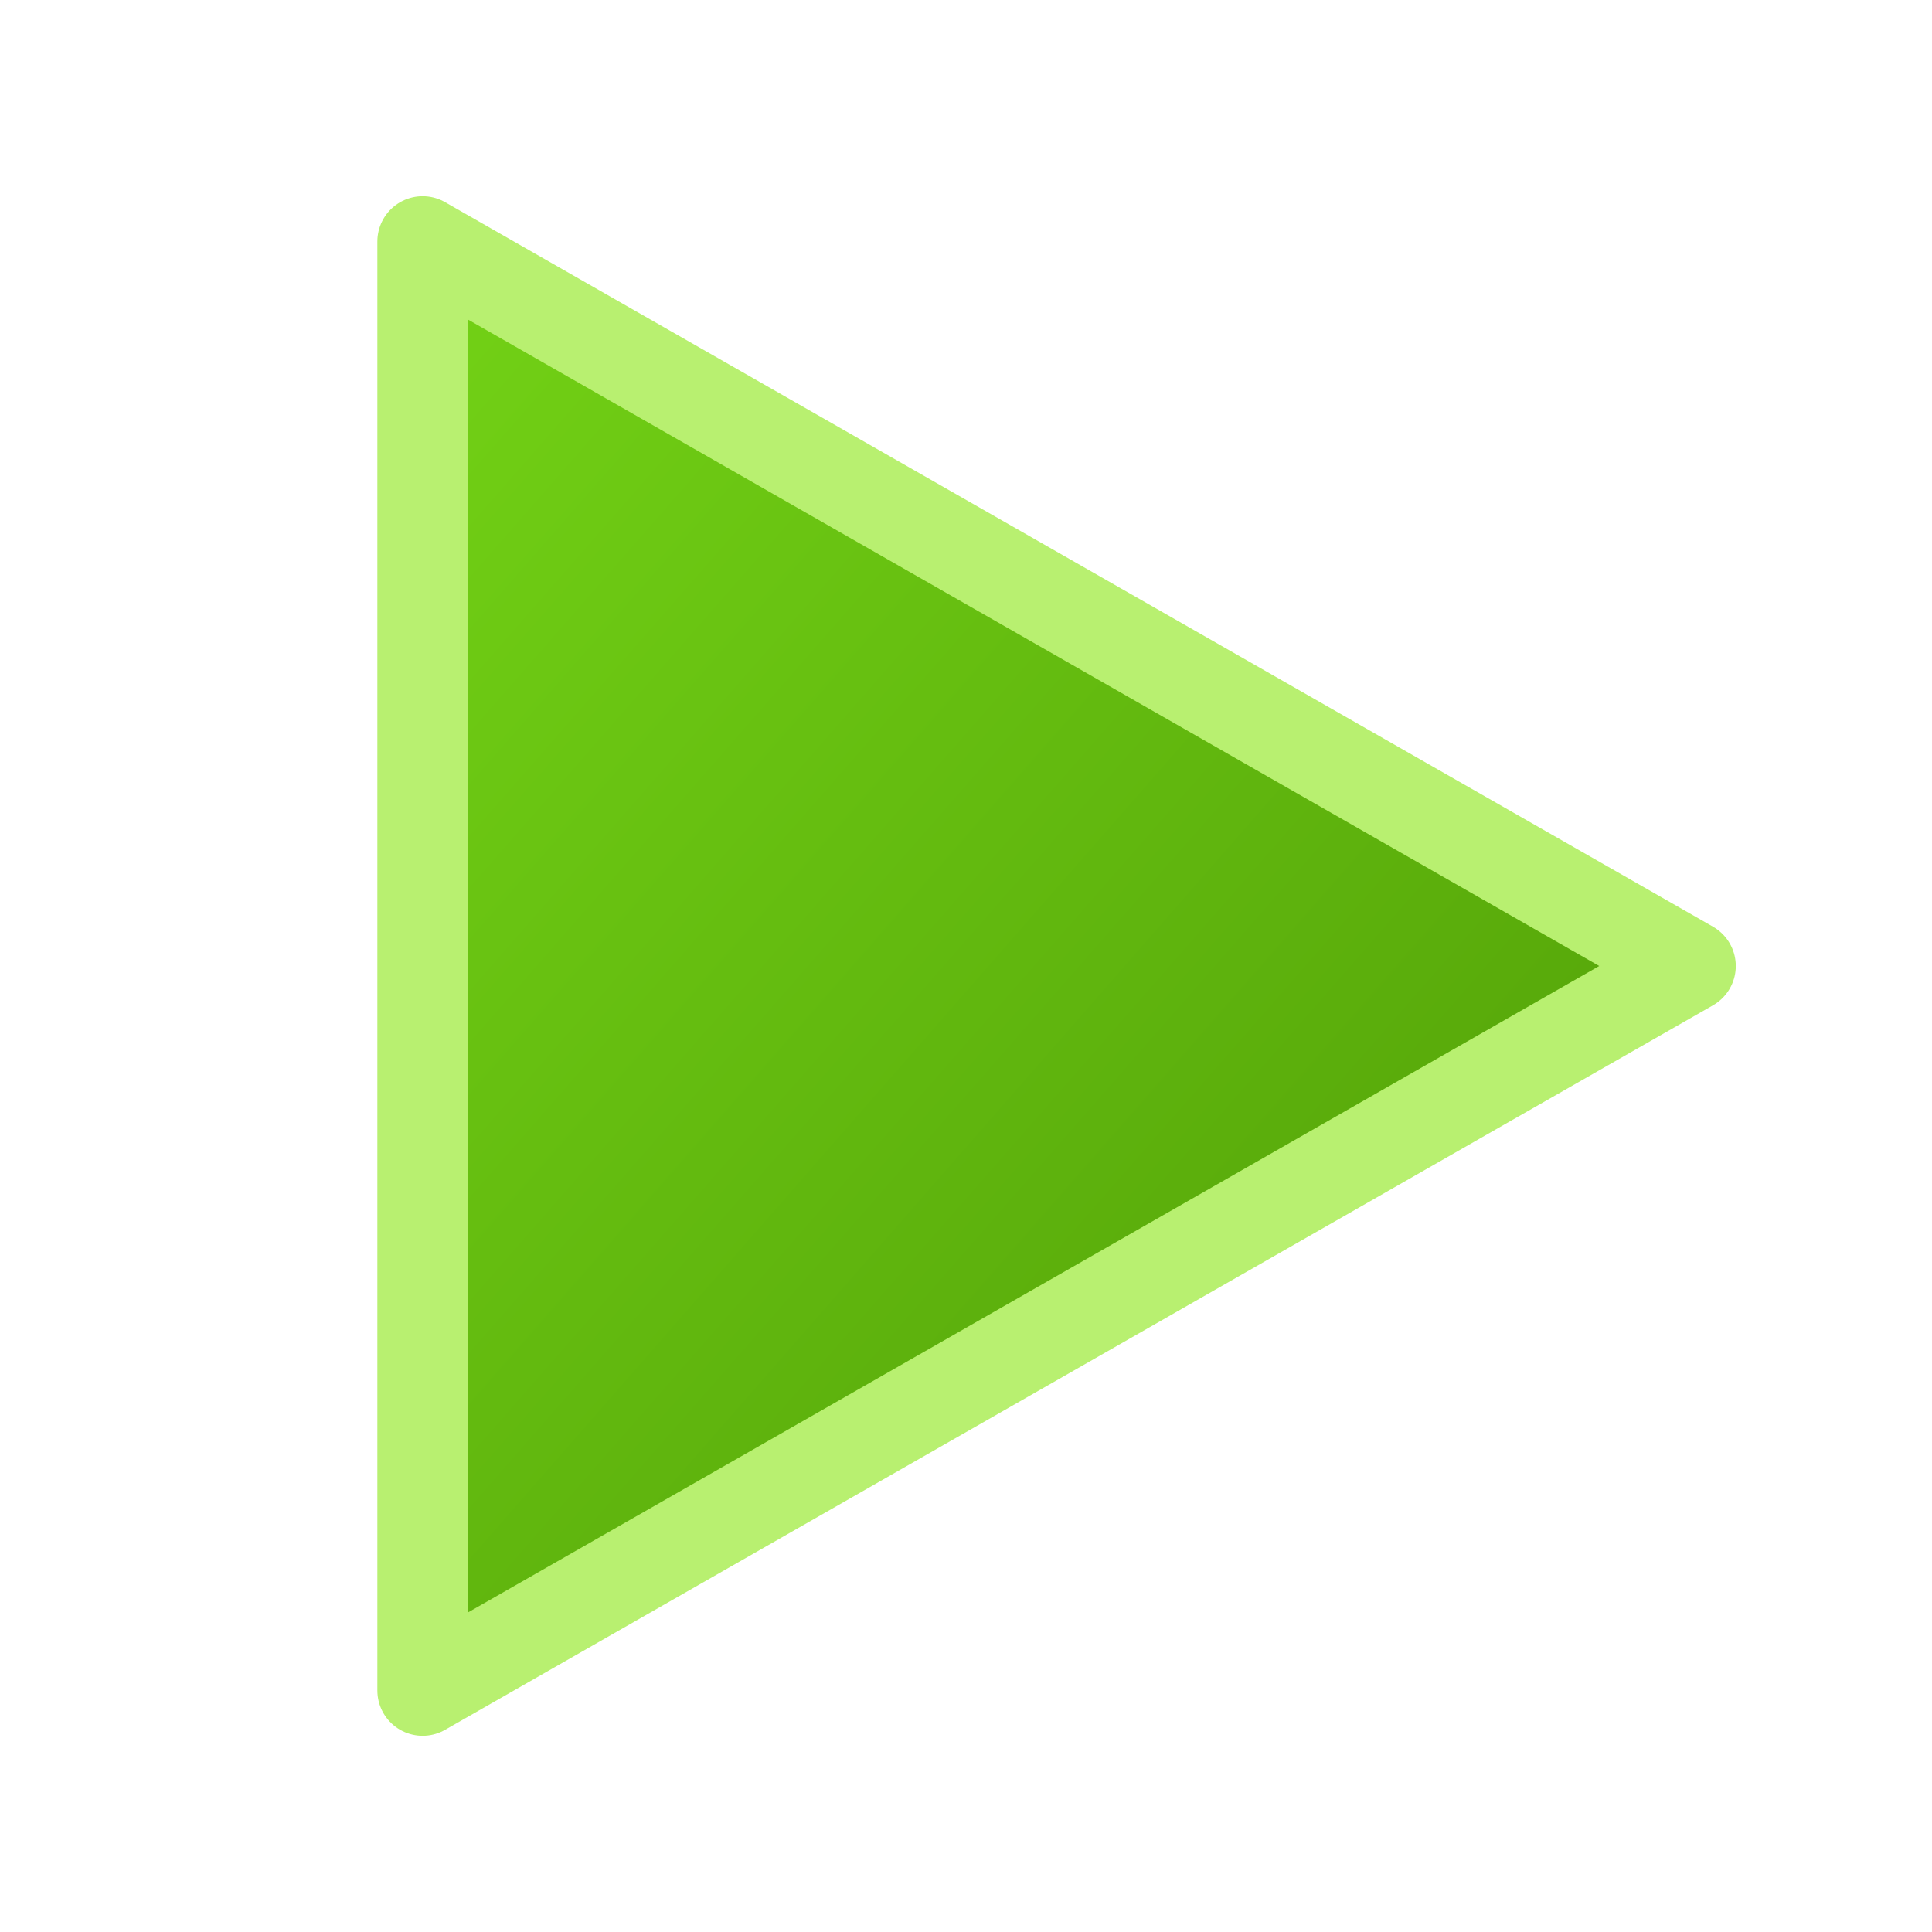
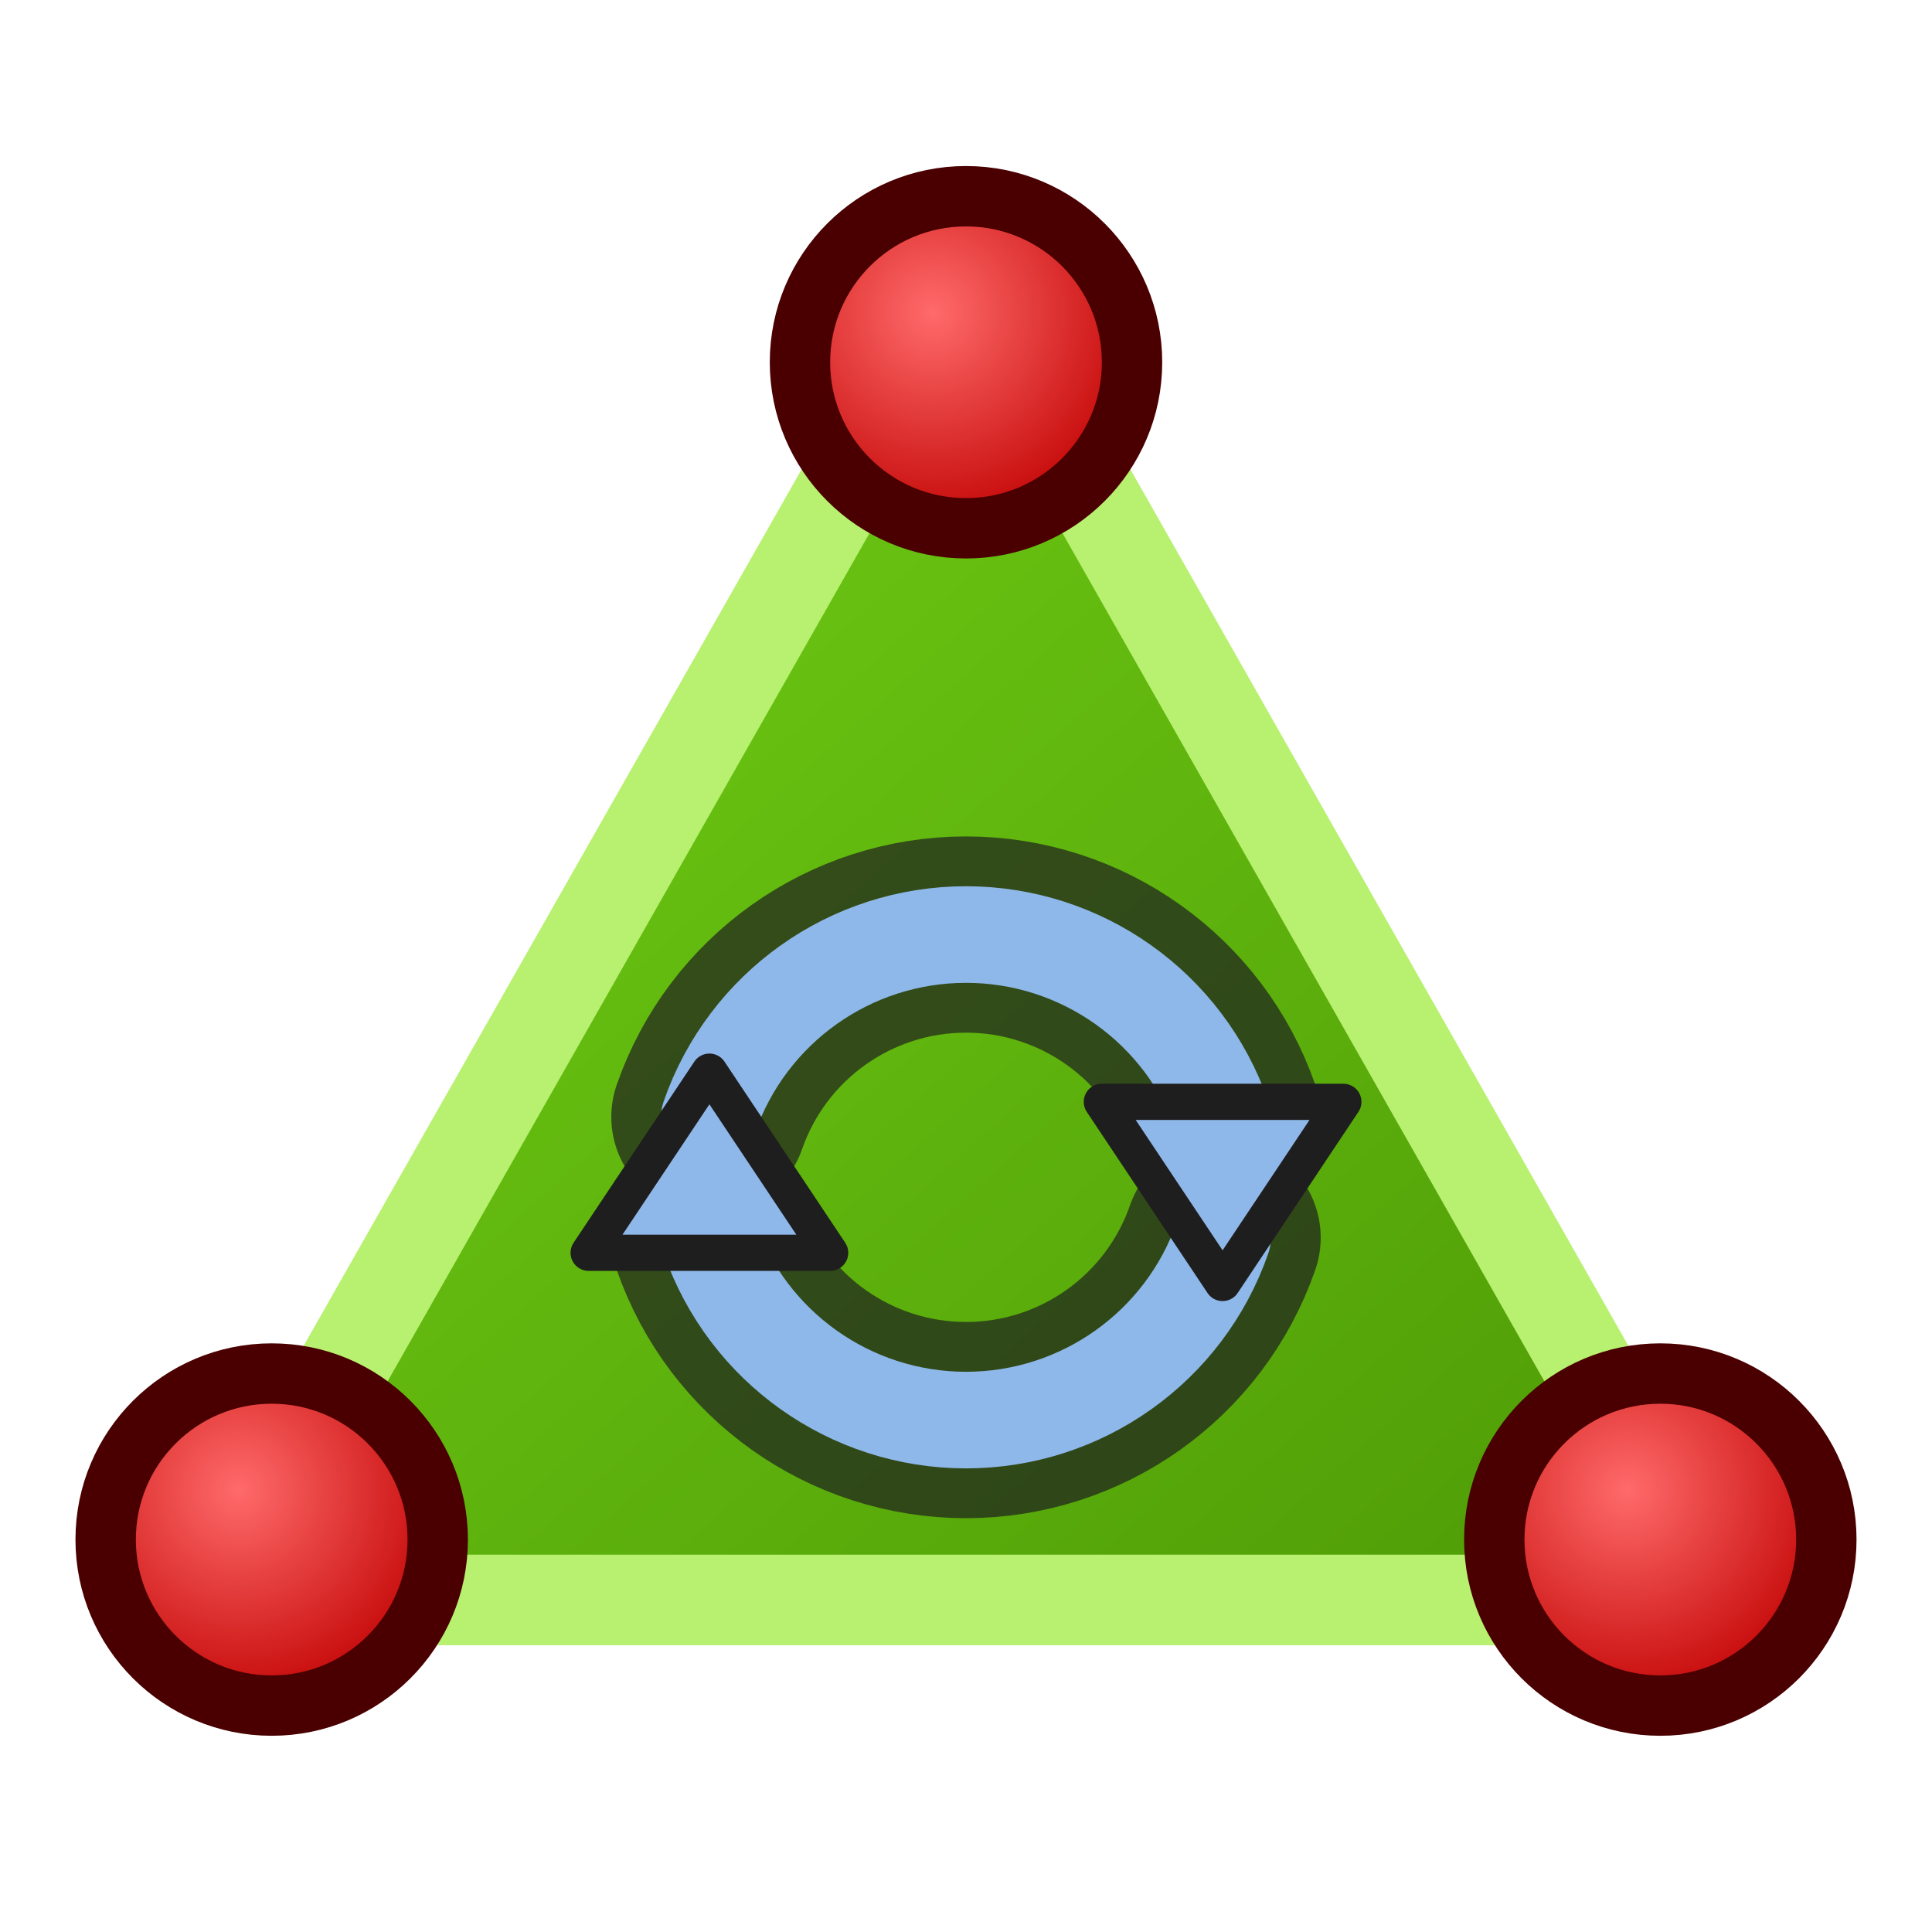
<svg xmlns="http://www.w3.org/2000/svg" viewBox="0 0 64 64" width="64" height="64">
  <defs>
    <linearGradient id="g" x1="0" y1="0" x2="1" y2="1">
      <stop offset="0" stop-color="#73d216" />
      <stop offset="1" stop-color="#4e9a06" />
    </linearGradient>
+     <radialGradient id="r" cx="0.4" cy="0.35" r="0.7">
+       <stop offset="0" stop-color="#ff6a6a" />
+       <stop offset="1" stop-color="#c00000" />
+     </radialGradient>
  </defs>
-   <path d="M14 8 L56 32 L14 56 Z" fill="url(#g)" stroke="#b8f070" stroke-width="3" stroke-linejoin="round" />
+   <path d="M7 53 L57 53 L32 9 Z" fill="url(#g)" stroke="#b8f070" stroke-width="3" stroke-linejoin="round" />
+   <g fill="none" stroke-linecap="round">
+     <path d="M23.5 37 A9 9 0 0 1 40.5 37" stroke="#1e1e1e" stroke-width="6.5" opacity="0.7" />
+     <path d="M40.5 41 A9 9 0 0 1 23.5 41" stroke="#1e1e1e" stroke-width="6.5" opacity="0.7" />
+     <path d="M23.5 37 A9 9 0 0 1 40.5 37" stroke="#8fb8ea" stroke-width="3.2" />
+     <path d="M40.5 41 A9 9 0 0 1 23.5 41" stroke="#8fb8ea" stroke-width="3.2" />
+   </g>
+   <path d="M36.5 36.5 L44.5 36.5 L40.5 42.5 Z" fill="#8fb8ea" stroke="#1e1e1e" stroke-width="1.2" stroke-linejoin="round" />
+   <path d="M27.5 41.5 L19.5 41.5 L23.5 35.5 Z" fill="#8fb8ea" stroke="#1e1e1e" stroke-width="1.2" stroke-linejoin="round" />
+   <g fill="url(#r)" stroke="#4a0000" stroke-width="2">
+     <circle cx="9" cy="51" r="5.5" />
+     <circle cx="55" cy="51" r="5.5" />
+     <circle cx="32" cy="12" r="5.5" />
+   </g>
</svg>
